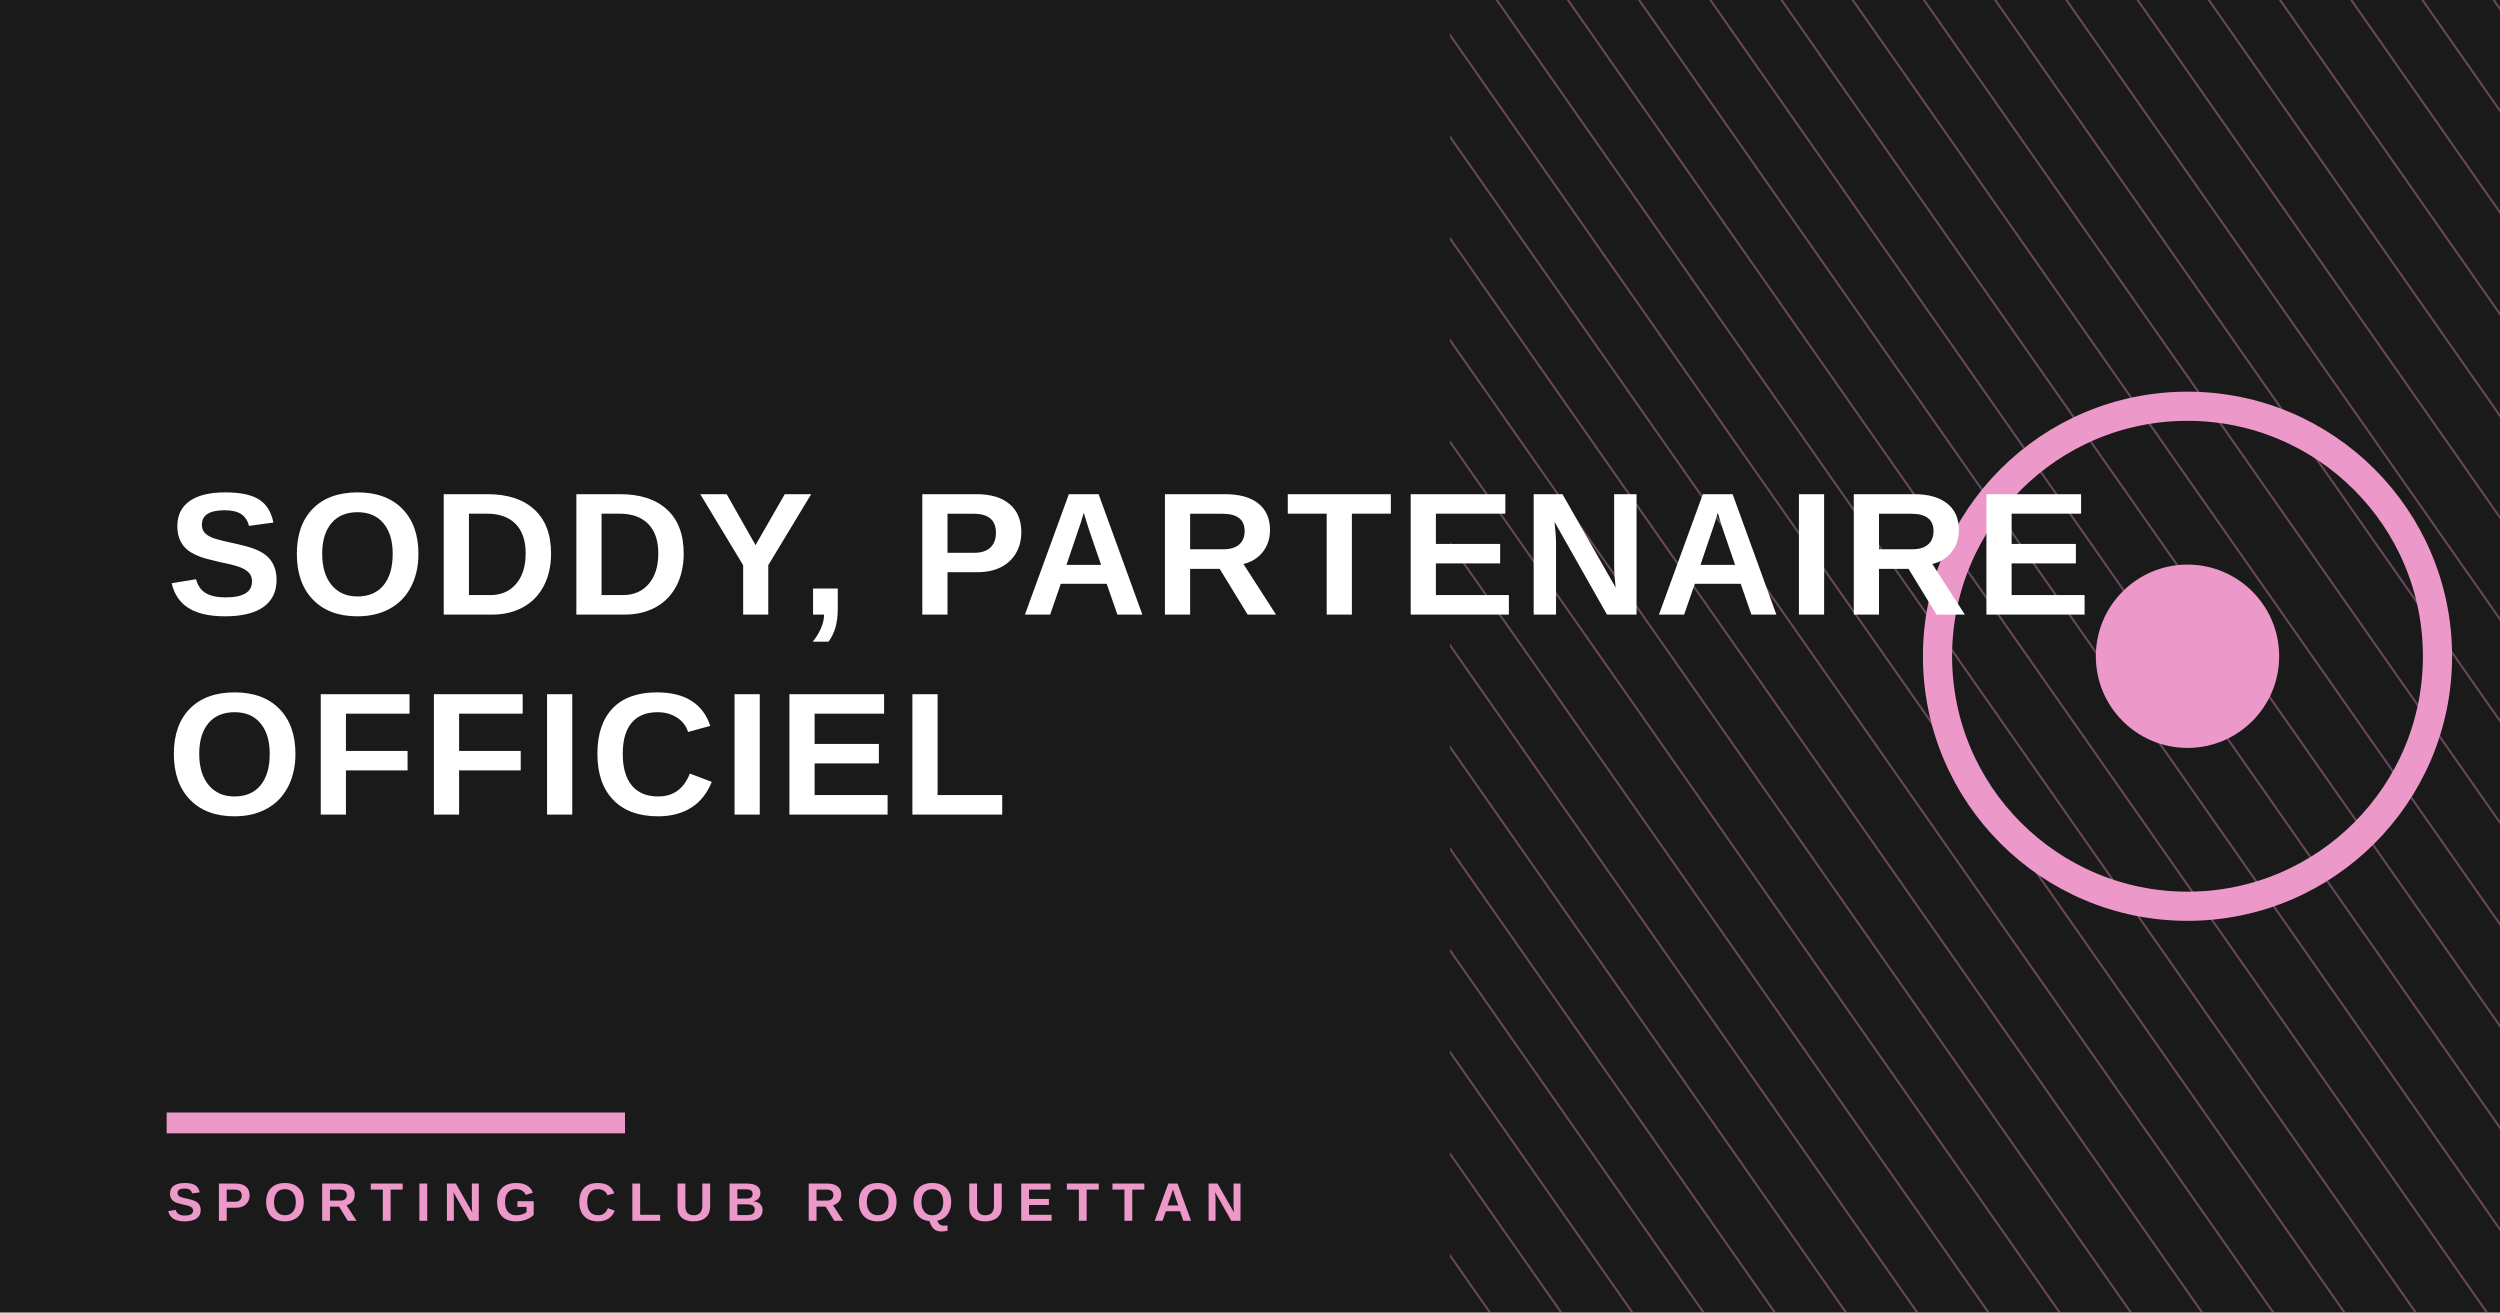
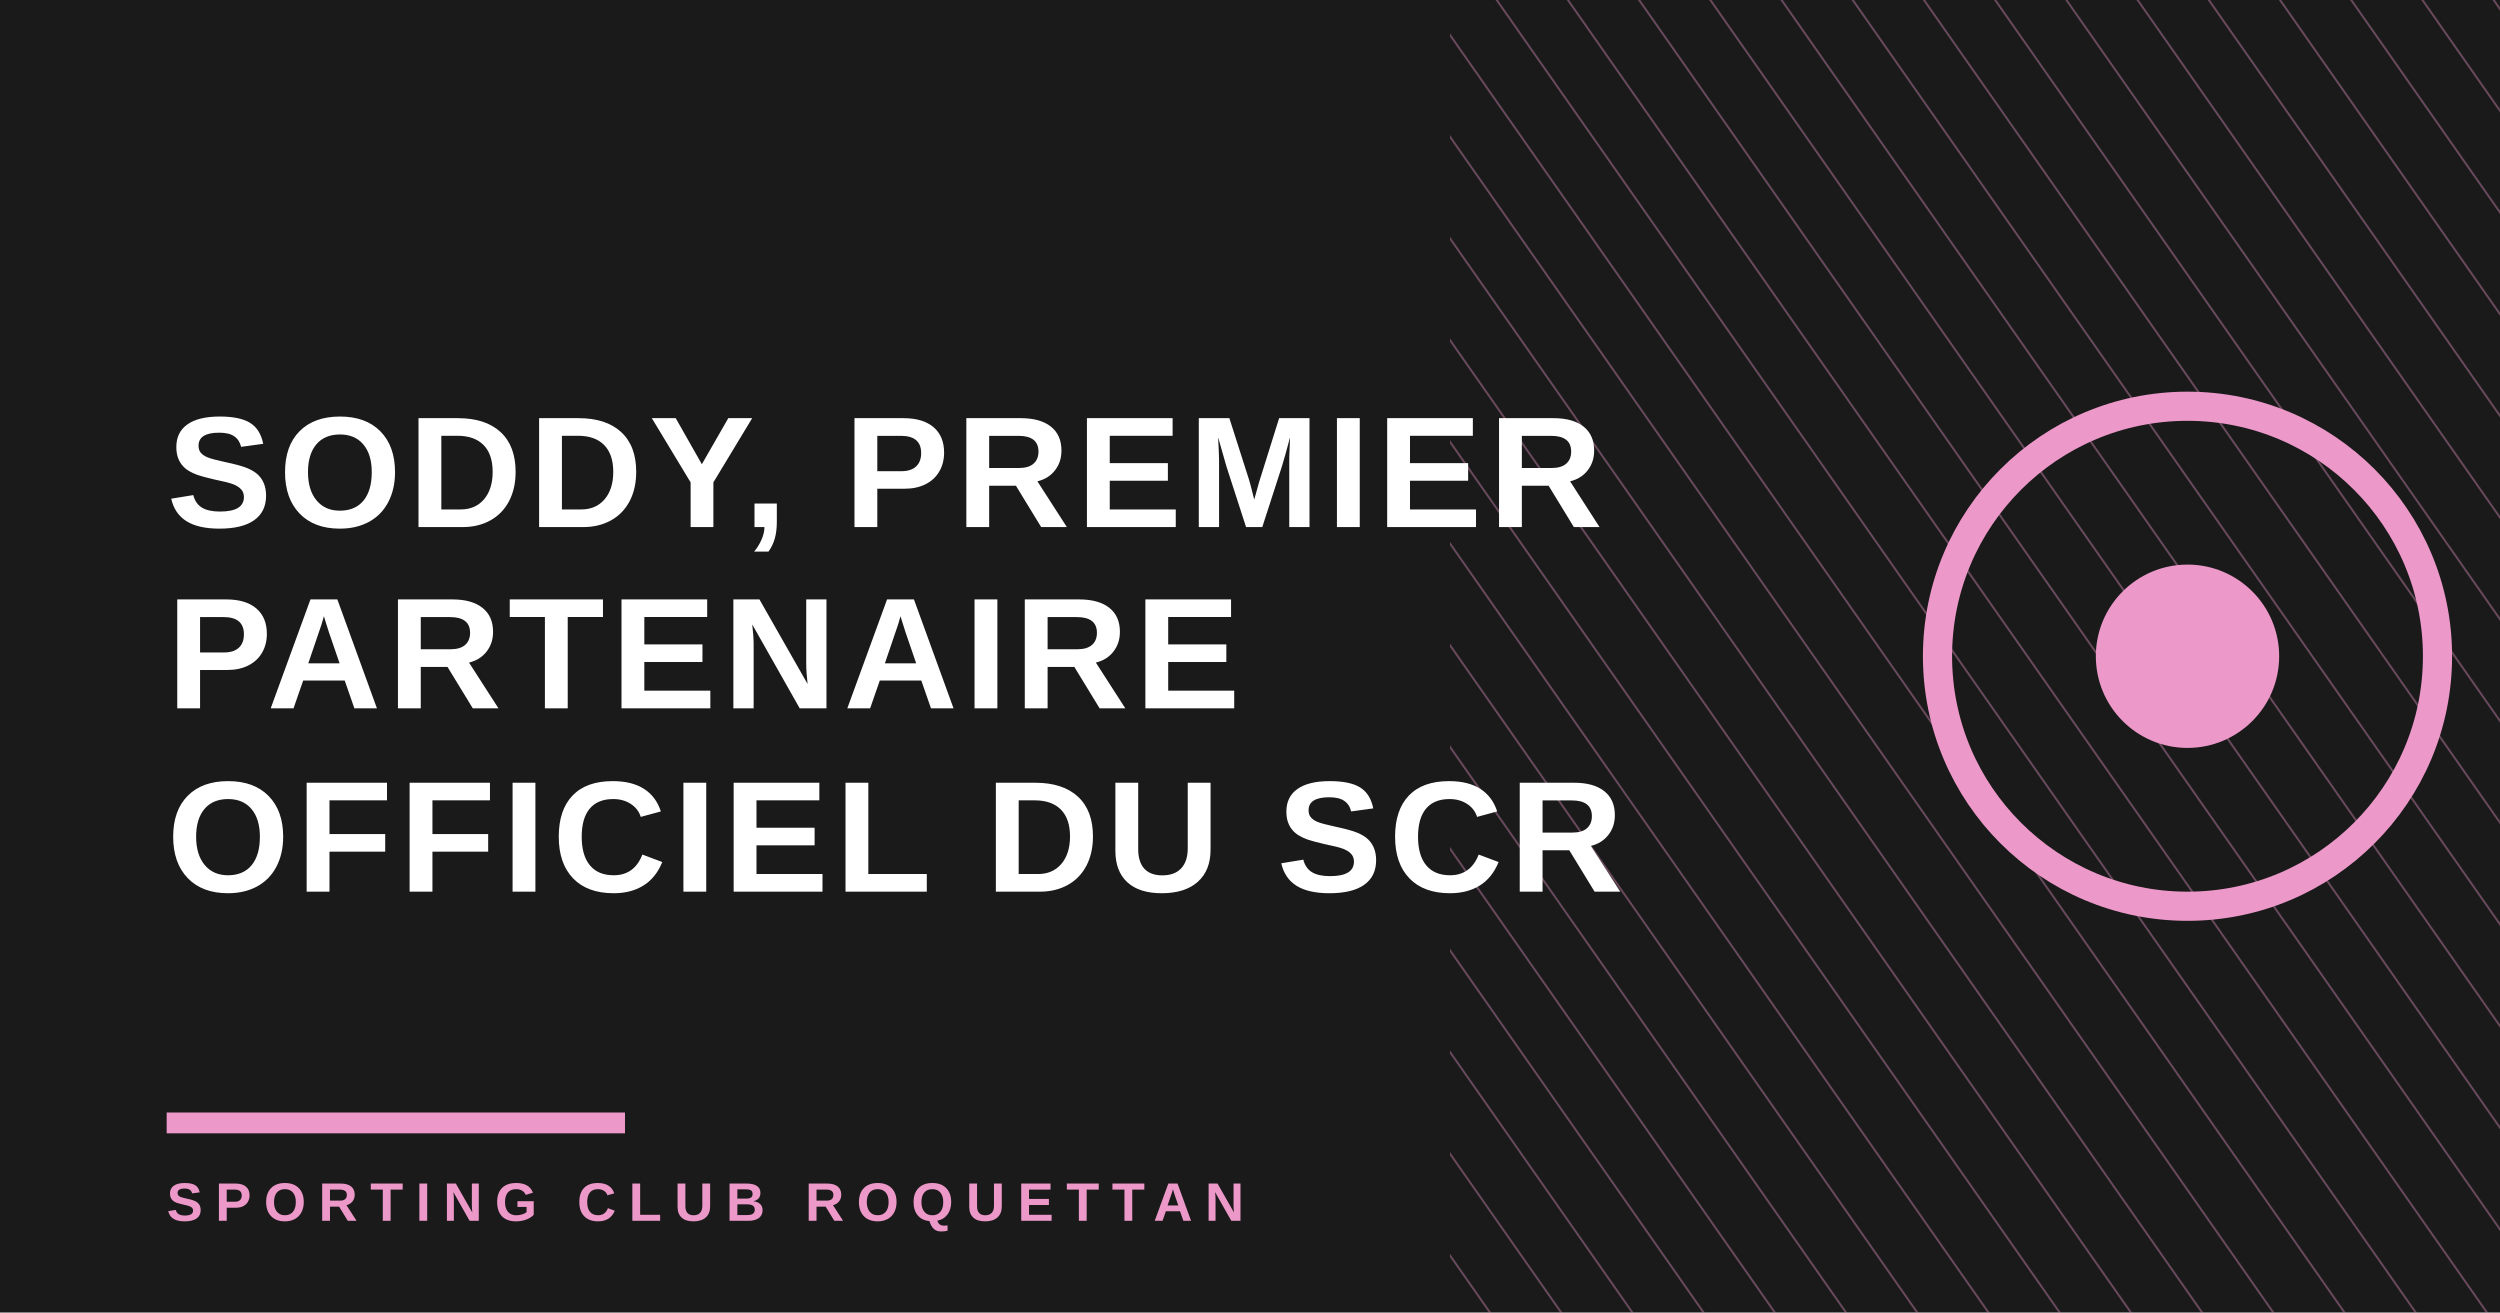
<svg xmlns="http://www.w3.org/2000/svg" width="1200" height="630" viewBox="0 0 1200 630" role="img" aria-label="Illustration abstraite rose et anthracite célébrant le partenariat officiel avec SODDY">
  <defs>
    <pattern id="diagonales" width="28" height="28" patternUnits="userSpaceOnUse" patternTransform="rotate(-35)">
      <line x1="0" y1="0" x2="0" y2="28" stroke="#EC98C9" stroke-width="2" stroke-opacity="0.35" />
    </pattern>
  </defs>
  <rect width="1200" height="630" fill="#1A1A1A" />
  <rect x="696" width="504" height="630" fill="url(#diagonales)" />
  <rect x="80" y="534" width="220" height="10" fill="#EC98C9" />
  <circle cx="1050" cy="315" r="120" fill="none" stroke="#EC98C9" stroke-width="14" />
  <circle cx="1050" cy="315" r="44" fill="#EC98C9" />
  <g>
-     <text x="80" y="295" fill="#FFFFFF" font-family="Arial Narrow, Helvetica Neue, Arial, sans-serif" font-weight="800" font-size="84" letter-spacing="3" style="text-transform:uppercase">SODDY, PARTENAIRE</text>
-     <text x="80" y="391" fill="#FFFFFF" font-family="Arial Narrow, Helvetica Neue, Arial, sans-serif" font-weight="800" font-size="84" letter-spacing="3" style="text-transform:uppercase">OFFICIEL</text>
+     <text x="80" y="253" fill="#FFFFFF" font-family="Arial Narrow, Helvetica Neue, Arial, sans-serif" font-weight="800" font-size="76" letter-spacing="3" style="text-transform:uppercase">SODDY, PREMIER</text>
+     <text x="80" y="340" fill="#FFFFFF" font-family="Arial Narrow, Helvetica Neue, Arial, sans-serif" font-weight="800" font-size="76" letter-spacing="3" style="text-transform:uppercase">PARTENAIRE</text>
+     <text x="80" y="428" fill="#FFFFFF" font-family="Arial Narrow, Helvetica Neue, Arial, sans-serif" font-weight="800" font-size="76" letter-spacing="3" style="text-transform:uppercase">OFFICIEL DU SCR</text>
  </g>
  <text x="80" y="586" fill="#EC98C9" font-family="Arial Narrow, Helvetica Neue, Arial, sans-serif" font-weight="700" font-size="26" letter-spacing="6">SPORTING CLUB ROQUETTAN</text>
</svg>
